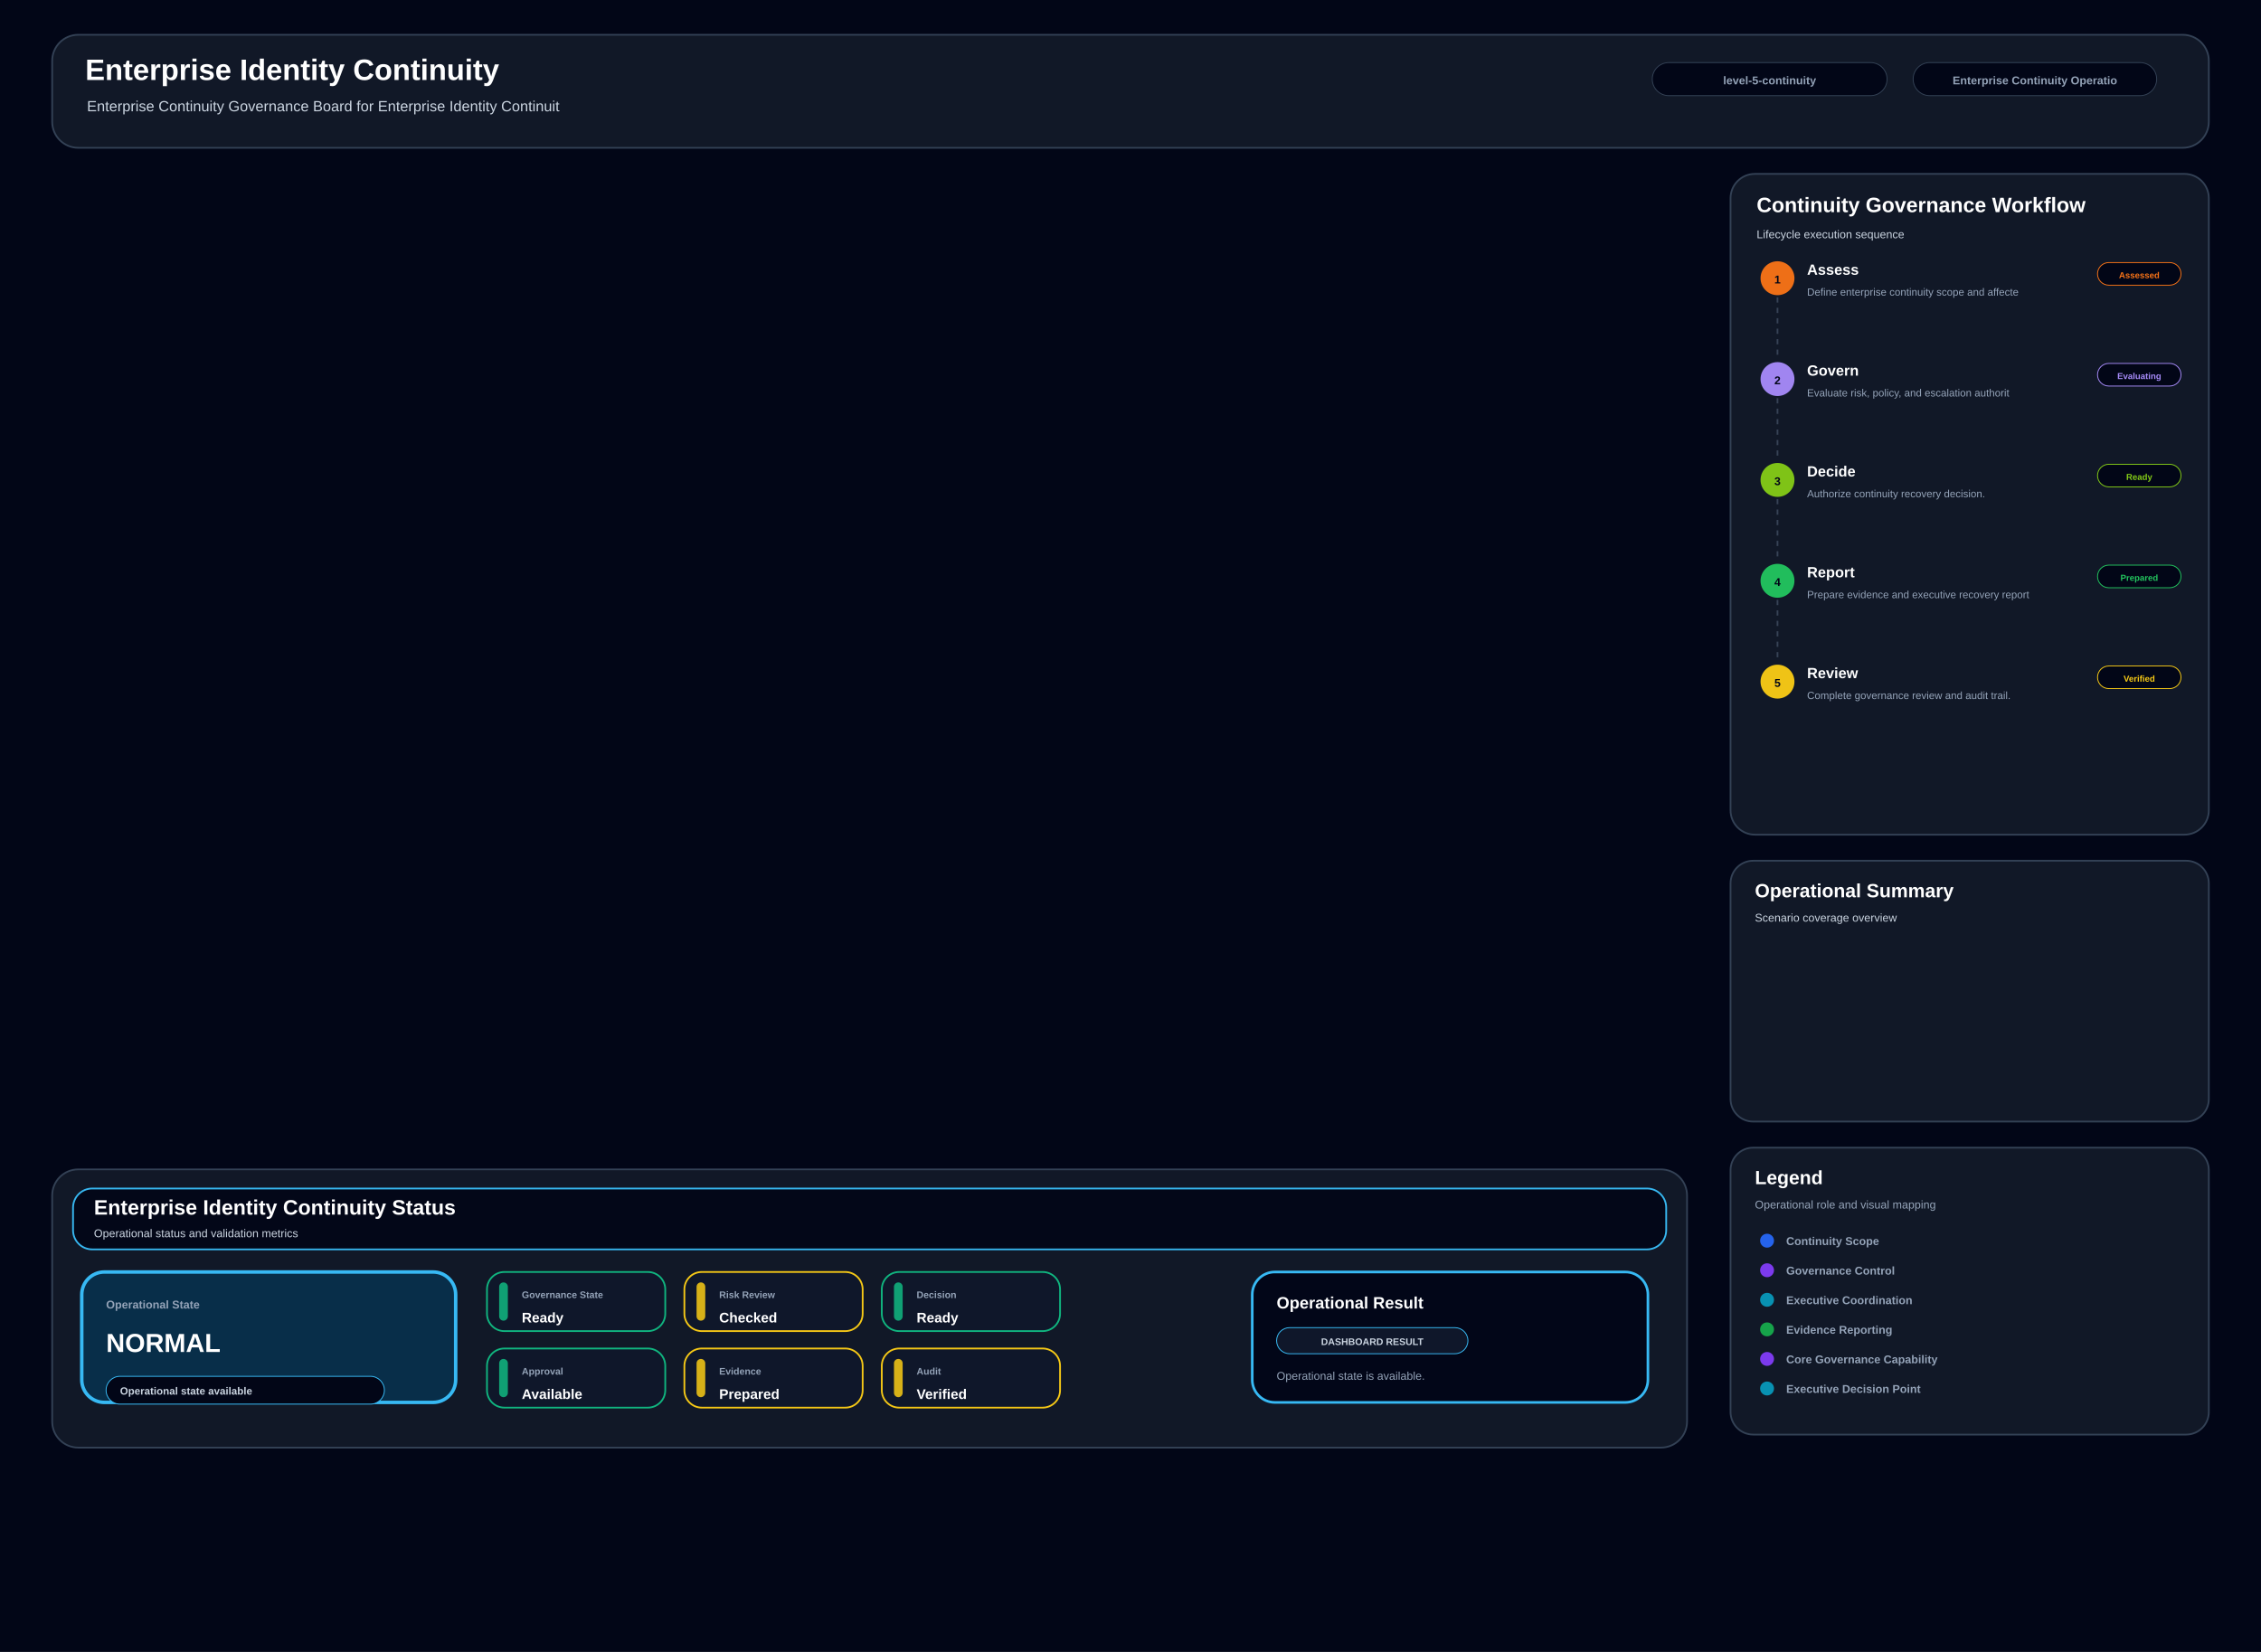
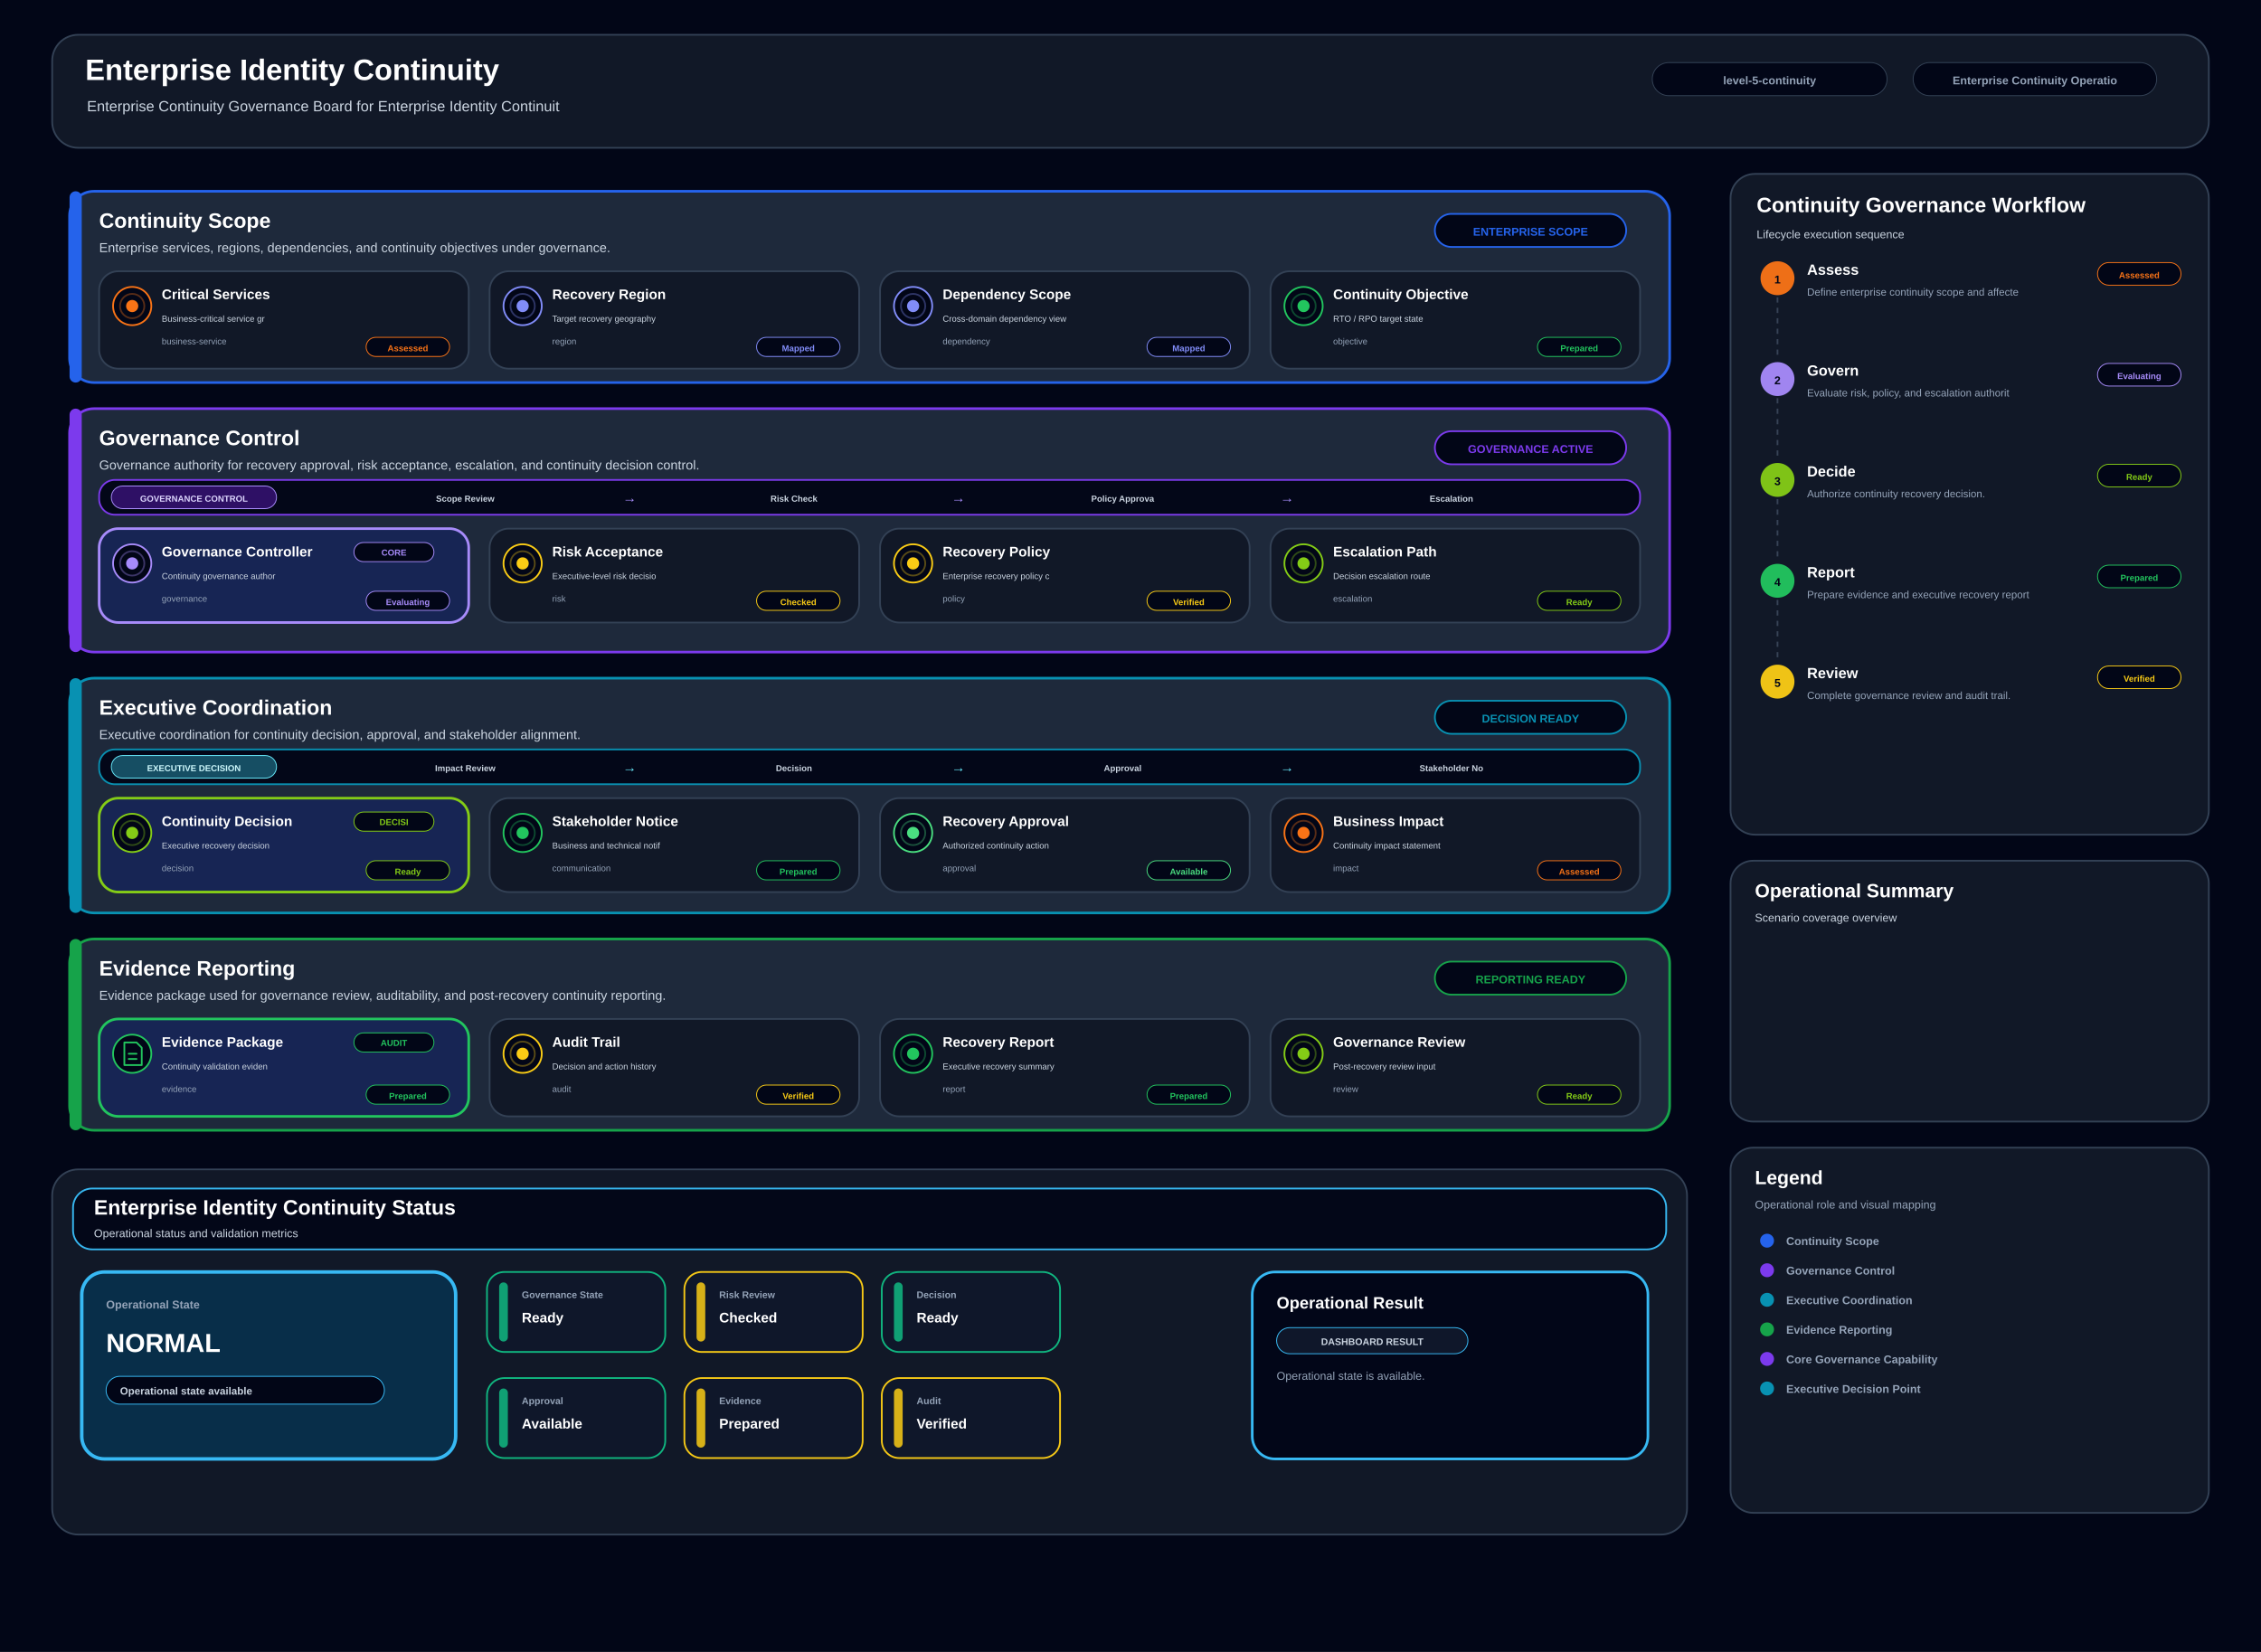
<svg xmlns="http://www.w3.org/2000/svg" width="2600" height="1900" viewBox="0 0 2600 1900" font-family="Arial, Helvetica, sans-serif">
  <style>text { font-family: Arial, Helvetica, sans-serif; letter-spacing: normal; word-spacing: normal; text-rendering: optimizeLegibility; font-kerning: normal; }</style>
  <style>text { font-family: Arial, Helvetica, sans-serif; letter-spacing: normal; word-spacing: normal; text-rendering: optimizeLegibility; font-kerning: normal; }</style>
  <rect width="2600" height="1900" fill="#020617" />
  <rect x="60" y="40" width="2480" height="130" rx="30" fill="#111827" stroke="#334155" stroke-width="2" />
  <text x="98" y="92" fill="#ffffff" font-size="34" font-weight="bold">Enterprise Identity Continuity</text>
  <text x="100" y="128" fill="#cbd5e1" font-size="17">Enterprise Continuity Governance Board for Enterprise Identity Continuit</text>
  <rect x="1900" y="72" width="270" height="38" rx="19" fill="#020617" stroke="#334155" stroke-width="1" />
  <text x="2035" y="97" fill="#94a3b8" font-size="13" text-anchor="middle" font-weight="bold">level-5-continuity</text>
  <rect x="2200" y="72" width="280" height="38" rx="19" fill="#020617" stroke="#334155" stroke-width="1" />
  <text x="2340" y="97" fill="#94a3b8" font-size="13" text-anchor="middle" font-weight="bold">Enterprise Continuity Operatio</text>
+   <rect x="80" y="220" width="1840" height="220" rx="28" fill="#1e293b" stroke="#2563eb" stroke-width="3" />
+   <rect x="80" y="220" width="14" height="220" rx="7" fill="#2563eb" />
+   <text x="114" y="262" fill="#ffffff" font-size="24" font-weight="bold">Continuity Scope</text>
+   <text x="114" y="290" fill="#cbd5e1" font-size="15">Enterprise services, regions, dependencies, and continuity objectives under governance.</text>
+   <rect x="1650" y="246" width="220" height="38" rx="19" fill="#020617" stroke="#2563eb" stroke-width="2" />
+   <text x="1760" y="271" fill="#2563eb" font-size="13" text-anchor="middle" font-weight="bold">ENTERPRISE SCOPE</text>
+   <rect x="114" y="312" width="425" height="112" rx="22" fill="#111827" stroke="#334155" stroke-width="2" />
+   <circle cx="152" cy="352" r="22" fill="#020617" stroke="#f97316" stroke-width="2" />
+   <circle cx="152" cy="352" r="7" fill="#f97316" />
+   <circle cx="152" cy="352" r="14" fill="none" stroke="#f97316" stroke-width="2" opacity="0.35" />
+   <text x="186" y="344" fill="#ffffff" font-size="16" font-weight="bold">Critical Services</text>
+   <text x="186" y="370" fill="#cbd5e1" font-size="10">Business-critical service gr</text>
+   <text x="186" y="396" fill="#94a3b8" font-size="10">business-service</text>
+   <rect x="421" y="388" width="96" height="22" rx="11" fill="#020617" stroke="#f97316" stroke-width="1" />
+   <text x="469" y="404" fill="#f97316" font-size="10" text-anchor="middle" font-weight="bold">Assessed</text>
+   <rect x="563" y="312" width="425" height="112" rx="22" fill="#111827" stroke="#334155" stroke-width="2" />
+   <circle cx="601" cy="352" r="22" fill="#020617" stroke="#818cf8" stroke-width="2" />
+   <circle cx="601" cy="352" r="7" fill="#818cf8" />
+   <circle cx="601" cy="352" r="14" fill="none" stroke="#818cf8" stroke-width="2" opacity="0.35" />
+   <text x="635" y="344" fill="#ffffff" font-size="16" font-weight="bold">Recovery Region</text>
+   <text x="635" y="370" fill="#cbd5e1" font-size="10">Target recovery geography</text>
+   <text x="635" y="396" fill="#94a3b8" font-size="10">region</text>
+   <rect x="870" y="388" width="96" height="22" rx="11" fill="#020617" stroke="#818cf8" stroke-width="1" />
+   <text x="918" y="404" fill="#818cf8" font-size="10" text-anchor="middle" font-weight="bold">Mapped</text>
+   <rect x="1012" y="312" width="425" height="112" rx="22" fill="#111827" stroke="#334155" stroke-width="2" />
+   <circle cx="1050" cy="352" r="22" fill="#020617" stroke="#818cf8" stroke-width="2" />
+   <circle cx="1050" cy="352" r="7" fill="#818cf8" />
+   <circle cx="1050" cy="352" r="14" fill="none" stroke="#818cf8" stroke-width="2" opacity="0.35" />
+   <text x="1084" y="344" fill="#ffffff" font-size="16" font-weight="bold">Dependency Scope</text>
+   <text x="1084" y="370" fill="#cbd5e1" font-size="10">Cross-domain dependency view</text>
+   <text x="1084" y="396" fill="#94a3b8" font-size="10">dependency</text>
+   <rect x="1319" y="388" width="96" height="22" rx="11" fill="#020617" stroke="#818cf8" stroke-width="1" />
+   <text x="1367" y="404" fill="#818cf8" font-size="10" text-anchor="middle" font-weight="bold">Mapped</text>
+   <rect x="1461" y="312" width="425" height="112" rx="22" fill="#111827" stroke="#334155" stroke-width="2" />
+   <circle cx="1499" cy="352" r="22" fill="#020617" stroke="#22c55e" stroke-width="2" />
+   <circle cx="1499" cy="352" r="7" fill="#22c55e" />
+   <circle cx="1499" cy="352" r="14" fill="none" stroke="#22c55e" stroke-width="2" opacity="0.35" />
+   <text x="1533" y="344" fill="#ffffff" font-size="16" font-weight="bold">Continuity Objective</text>
+   <text x="1533" y="370" fill="#cbd5e1" font-size="10">RTO / RPO target state</text>
+   <text x="1533" y="396" fill="#94a3b8" font-size="10">objective</text>
+   <rect x="1768" y="388" width="96" height="22" rx="11" fill="#020617" stroke="#22c55e" stroke-width="1" />
+   <text x="1816" y="404" fill="#22c55e" font-size="10" text-anchor="middle" font-weight="bold">Prepared</text>
+   <rect x="80" y="470" width="1840" height="280" rx="28" fill="#1e293b" stroke="#7c3aed" stroke-width="3" />
+   <rect x="80" y="470" width="14" height="280" rx="7" fill="#7c3aed" />
+   <text x="114" y="512" fill="#ffffff" font-size="24" font-weight="bold">Governance Control</text>
+   <text x="114" y="540" fill="#cbd5e1" font-size="15">Governance authority for recovery approval, risk acceptance, escalation, and continuity decision control.</text>
+   <rect x="1650" y="496" width="220" height="38" rx="19" fill="#020617" stroke="#7c3aed" stroke-width="2" />
+   <text x="1760" y="521" fill="#7c3aed" font-size="13" text-anchor="middle" font-weight="bold">GOVERNANCE ACTIVE</text>
+   <rect x="114" y="552" width="1772" height="40" rx="18" fill="#020617" stroke="#7c3aed" stroke-width="2" opacity="0.98" />
+   <rect x="128" y="559" width="190" height="26" rx="13" fill="#2e1065" stroke="#a78bfa" stroke-width="1" />
+   <text x="223.0" y="577" fill="#ddd6fe" font-size="10" text-anchor="middle" font-weight="bold">GOVERNANCE CONTROL</text>
+   <text x="535.0" y="577" fill="#cbd5e1" font-size="10" text-anchor="middle" font-weight="bold">Scope Review</text>
+   <text x="724.0" y="578" fill="#a78bfa" font-size="16" text-anchor="middle" font-weight="bold">→</text>
+   <text x="913.0" y="577" fill="#cbd5e1" font-size="10" text-anchor="middle" font-weight="bold">Risk Check</text>
+   <text x="1102.0" y="578" fill="#a78bfa" font-size="16" text-anchor="middle" font-weight="bold">→</text>
+   <text x="1291.0" y="577" fill="#cbd5e1" font-size="10" text-anchor="middle" font-weight="bold">Policy Approva</text>
+   <text x="1480.0" y="578" fill="#a78bfa" font-size="16" text-anchor="middle" font-weight="bold">→</text>
+   <text x="1669.0" y="577" fill="#cbd5e1" font-size="10" text-anchor="middle" font-weight="bold">Escalation</text>
+   <rect x="114" y="608" width="425" height="108" rx="22" fill="#172554" stroke="#a78bfa" stroke-width="3" />
+   <circle cx="152" cy="648" r="22" fill="#020617" stroke="#a78bfa" stroke-width="2" />
+   <circle cx="152" cy="648" r="7" fill="#a78bfa" />
+   <circle cx="152" cy="648" r="14" fill="none" stroke="#a78bfa" stroke-width="2" opacity="0.35" />
+   <text x="186" y="640" fill="#ffffff" font-size="16" font-weight="bold">Governance Controller</text>
+   <text x="186" y="666" fill="#cbd5e1" font-size="10">Continuity governance author</text>
+   <text x="186" y="692" fill="#94a3b8" font-size="10">governance</text>
+   <rect x="421" y="680" width="96" height="22" rx="11" fill="#020617" stroke="#a78bfa" stroke-width="1" />
+   <text x="469" y="696" fill="#a78bfa" font-size="10" text-anchor="middle" font-weight="bold">Evaluating</text>
+   <rect x="407" y="624" width="92" height="22" rx="11" fill="#020617" stroke="#a78bfa" stroke-width="1" />
+   <text x="453" y="639" fill="#a78bfa" font-size="10" text-anchor="middle" font-weight="bold">CORE</text>
+   <rect x="563" y="608" width="425" height="108" rx="22" fill="#111827" stroke="#334155" stroke-width="2" />
+   <circle cx="601" cy="648" r="22" fill="#020617" stroke="#facc15" stroke-width="2" />
+   <circle cx="601" cy="648" r="7" fill="#facc15" />
+   <circle cx="601" cy="648" r="14" fill="none" stroke="#facc15" stroke-width="2" opacity="0.35" />
+   <text x="635" y="640" fill="#ffffff" font-size="16" font-weight="bold">Risk Acceptance</text>
+   <text x="635" y="666" fill="#cbd5e1" font-size="10">Executive-level risk decisio</text>
+   <text x="635" y="692" fill="#94a3b8" font-size="10">risk</text>
+   <rect x="870" y="680" width="96" height="22" rx="11" fill="#020617" stroke="#facc15" stroke-width="1" />
+   <text x="918" y="696" fill="#facc15" font-size="10" text-anchor="middle" font-weight="bold">Checked</text>
+   <rect x="1012" y="608" width="425" height="108" rx="22" fill="#111827" stroke="#334155" stroke-width="2" />
+   <circle cx="1050" cy="648" r="22" fill="#020617" stroke="#facc15" stroke-width="2" />
+   <circle cx="1050" cy="648" r="7" fill="#facc15" />
+   <circle cx="1050" cy="648" r="14" fill="none" stroke="#facc15" stroke-width="2" opacity="0.35" />
+   <text x="1084" y="640" fill="#ffffff" font-size="16" font-weight="bold">Recovery Policy</text>
+   <text x="1084" y="666" fill="#cbd5e1" font-size="10">Enterprise recovery policy c</text>
+   <text x="1084" y="692" fill="#94a3b8" font-size="10">policy</text>
+   <rect x="1319" y="680" width="96" height="22" rx="11" fill="#020617" stroke="#facc15" stroke-width="1" />
+   <text x="1367" y="696" fill="#facc15" font-size="10" text-anchor="middle" font-weight="bold">Verified</text>
+   <rect x="1461" y="608" width="425" height="108" rx="22" fill="#111827" stroke="#334155" stroke-width="2" />
+   <circle cx="1499" cy="648" r="22" fill="#020617" stroke="#84cc16" stroke-width="2" />
+   <circle cx="1499" cy="648" r="7" fill="#84cc16" />
+   <circle cx="1499" cy="648" r="14" fill="none" stroke="#84cc16" stroke-width="2" opacity="0.35" />
+   <text x="1533" y="640" fill="#ffffff" font-size="16" font-weight="bold">Escalation Path</text>
+   <text x="1533" y="666" fill="#cbd5e1" font-size="10">Decision escalation route</text>
+   <text x="1533" y="692" fill="#94a3b8" font-size="10">escalation</text>
+   <rect x="1768" y="680" width="96" height="22" rx="11" fill="#020617" stroke="#84cc16" stroke-width="1" />
+   <text x="1816" y="696" fill="#84cc16" font-size="10" text-anchor="middle" font-weight="bold">Ready</text>
+   <rect x="80" y="780" width="1840" height="270" rx="28" fill="#1e293b" stroke="#0891b2" stroke-width="3" />
+   <rect x="80" y="780" width="14" height="270" rx="7" fill="#0891b2" />
+   <text x="114" y="822" fill="#ffffff" font-size="24" font-weight="bold">Executive Coordination</text>
+   <text x="114" y="850" fill="#cbd5e1" font-size="15">Executive coordination for continuity decision, approval, and stakeholder alignment.</text>
+   <rect x="1650" y="806" width="220" height="38" rx="19" fill="#020617" stroke="#0891b2" stroke-width="2" />
+   <text x="1760" y="831" fill="#0891b2" font-size="13" text-anchor="middle" font-weight="bold">DECISION READY</text>
+   <rect x="114" y="862" width="1772" height="40" rx="18" fill="#020617" stroke="#0891b2" stroke-width="2" opacity="0.98" />
+   <rect x="128" y="869" width="190" height="26" rx="13" fill="#164e63" stroke="#67e8f9" stroke-width="1" />
+   <text x="223.0" y="887" fill="#cffafe" font-size="10" text-anchor="middle" font-weight="bold">EXECUTIVE DECISION</text>
+   <text x="535.0" y="887" fill="#cbd5e1" font-size="10" text-anchor="middle" font-weight="bold">Impact Review</text>
+   <text x="724.0" y="888" fill="#67e8f9" font-size="16" text-anchor="middle" font-weight="bold">→</text>
+   <text x="913.0" y="887" fill="#cbd5e1" font-size="10" text-anchor="middle" font-weight="bold">Decision</text>
+   <text x="1102.0" y="888" fill="#67e8f9" font-size="16" text-anchor="middle" font-weight="bold">→</text>
+   <text x="1291.0" y="887" fill="#cbd5e1" font-size="10" text-anchor="middle" font-weight="bold">Approval</text>
+   <text x="1480.0" y="888" fill="#67e8f9" font-size="16" text-anchor="middle" font-weight="bold">→</text>
+   <text x="1669.0" y="887" fill="#cbd5e1" font-size="10" text-anchor="middle" font-weight="bold">Stakeholder No</text>
+   <rect x="114" y="918" width="425" height="108" rx="22" fill="#172554" stroke="#84cc16" stroke-width="3" />
+   <circle cx="152" cy="958" r="22" fill="#020617" stroke="#84cc16" stroke-width="2" />
+   <circle cx="152" cy="958" r="7" fill="#84cc16" />
+   <circle cx="152" cy="958" r="14" fill="none" stroke="#84cc16" stroke-width="2" opacity="0.35" />
+   <text x="186" y="950" fill="#ffffff" font-size="16" font-weight="bold">Continuity Decision</text>
+   <text x="186" y="976" fill="#cbd5e1" font-size="10">Executive recovery decision </text>
+   <text x="186" y="1002" fill="#94a3b8" font-size="10">decision</text>
+   <rect x="421" y="990" width="96" height="22" rx="11" fill="#020617" stroke="#84cc16" stroke-width="1" />
+   <text x="469" y="1006" fill="#84cc16" font-size="10" text-anchor="middle" font-weight="bold">Ready</text>
+   <rect x="407" y="934" width="92" height="22" rx="11" fill="#020617" stroke="#84cc16" stroke-width="1" />
+   <text x="453" y="949" fill="#84cc16" font-size="10" text-anchor="middle" font-weight="bold">DECISI</text>
+   <rect x="563" y="918" width="425" height="108" rx="22" fill="#111827" stroke="#334155" stroke-width="2" />
+   <circle cx="601" cy="958" r="22" fill="#020617" stroke="#22c55e" stroke-width="2" />
+   <circle cx="601" cy="958" r="7" fill="#22c55e" />
+   <circle cx="601" cy="958" r="14" fill="none" stroke="#22c55e" stroke-width="2" opacity="0.35" />
+   <text x="635" y="950" fill="#ffffff" font-size="16" font-weight="bold">Stakeholder Notice</text>
+   <text x="635" y="976" fill="#cbd5e1" font-size="10">Business and technical notif</text>
+   <text x="635" y="1002" fill="#94a3b8" font-size="10">communication</text>
+   <rect x="870" y="990" width="96" height="22" rx="11" fill="#020617" stroke="#22c55e" stroke-width="1" />
+   <text x="918" y="1006" fill="#22c55e" font-size="10" text-anchor="middle" font-weight="bold">Prepared</text>
+   <rect x="1012" y="918" width="425" height="108" rx="22" fill="#111827" stroke="#334155" stroke-width="2" />
+   <circle cx="1050" cy="958" r="22" fill="#020617" stroke="#4ade80" stroke-width="2" />
+   <circle cx="1050" cy="958" r="7" fill="#4ade80" />
+   <circle cx="1050" cy="958" r="14" fill="none" stroke="#4ade80" stroke-width="2" opacity="0.35" />
+   <text x="1084" y="950" fill="#ffffff" font-size="16" font-weight="bold">Recovery Approval</text>
+   <text x="1084" y="976" fill="#cbd5e1" font-size="10">Authorized continuity action</text>
+   <text x="1084" y="1002" fill="#94a3b8" font-size="10">approval</text>
+   <rect x="1319" y="990" width="96" height="22" rx="11" fill="#020617" stroke="#4ade80" stroke-width="1" />
+   <text x="1367" y="1006" fill="#4ade80" font-size="10" text-anchor="middle" font-weight="bold">Available</text>
+   <rect x="1461" y="918" width="425" height="108" rx="22" fill="#111827" stroke="#334155" stroke-width="2" />
+   <circle cx="1499" cy="958" r="22" fill="#020617" stroke="#f97316" stroke-width="2" />
+   <circle cx="1499" cy="958" r="7" fill="#f97316" />
+   <circle cx="1499" cy="958" r="14" fill="none" stroke="#f97316" stroke-width="2" opacity="0.35" />
+   <text x="1533" y="950" fill="#ffffff" font-size="16" font-weight="bold">Business Impact</text>
+   <text x="1533" y="976" fill="#cbd5e1" font-size="10">Continuity impact statement</text>
+   <text x="1533" y="1002" fill="#94a3b8" font-size="10">impact</text>
+   <rect x="1768" y="990" width="96" height="22" rx="11" fill="#020617" stroke="#f97316" stroke-width="1" />
+   <text x="1816" y="1006" fill="#f97316" font-size="10" text-anchor="middle" font-weight="bold">Assessed</text>
+   <rect x="80" y="1080" width="1840" height="220" rx="28" fill="#1e293b" stroke="#16a34a" stroke-width="3" />
+   <rect x="80" y="1080" width="14" height="220" rx="7" fill="#16a34a" />
+   <text x="114" y="1122" fill="#ffffff" font-size="24" font-weight="bold">Evidence Reporting</text>
+   <text x="114" y="1150" fill="#cbd5e1" font-size="15">Evidence package used for governance review, auditability, and post-recovery continuity reporting.</text>
+   <rect x="1650" y="1106" width="220" height="38" rx="19" fill="#020617" stroke="#16a34a" stroke-width="2" />
+   <text x="1760" y="1131" fill="#16a34a" font-size="13" text-anchor="middle" font-weight="bold">REPORTING READY</text>
+   <rect x="114" y="1172" width="425" height="112" rx="22" fill="#172554" stroke="#22c55e" stroke-width="3" />
+   <circle cx="152" cy="1212" r="22" fill="#020617" stroke="#22c55e" stroke-width="2" />
+   <polygon points="143,1199 157,1199 163,1205 163,1225 143,1225" fill="none" stroke="#22c55e" stroke-width="2" stroke-linejoin="round" />
+   <line x1="148" y1="1212" x2="157" y2="1212" stroke="#22c55e" stroke-width="2" stroke-linecap="round" />
+   <line x1="148" y1="1218" x2="157" y2="1218" stroke="#22c55e" stroke-width="2" stroke-linecap="round" />
+   <text x="186" y="1204" fill="#ffffff" font-size="16" font-weight="bold">Evidence Package</text>
+   <text x="186" y="1230" fill="#cbd5e1" font-size="10">Continuity validation eviden</text>
+   <text x="186" y="1256" fill="#94a3b8" font-size="10">evidence</text>
+   <rect x="421" y="1248" width="96" height="22" rx="11" fill="#020617" stroke="#22c55e" stroke-width="1" />
+   <text x="469" y="1264" fill="#22c55e" font-size="10" text-anchor="middle" font-weight="bold">Prepared</text>
+   <rect x="407" y="1188" width="92" height="22" rx="11" fill="#020617" stroke="#22c55e" stroke-width="1" />
+   <text x="453" y="1203" fill="#22c55e" font-size="10" text-anchor="middle" font-weight="bold">AUDIT</text>
+   <rect x="563" y="1172" width="425" height="112" rx="22" fill="#111827" stroke="#334155" stroke-width="2" />
+   <circle cx="601" cy="1212" r="22" fill="#020617" stroke="#facc15" stroke-width="2" />
+   <circle cx="601" cy="1212" r="7" fill="#facc15" />
+   <circle cx="601" cy="1212" r="14" fill="none" stroke="#facc15" stroke-width="2" opacity="0.35" />
+   <text x="635" y="1204" fill="#ffffff" font-size="16" font-weight="bold">Audit Trail</text>
+   <text x="635" y="1230" fill="#cbd5e1" font-size="10">Decision and action history</text>
+   <text x="635" y="1256" fill="#94a3b8" font-size="10">audit</text>
+   <rect x="870" y="1248" width="96" height="22" rx="11" fill="#020617" stroke="#facc15" stroke-width="1" />
+   <text x="918" y="1264" fill="#facc15" font-size="10" text-anchor="middle" font-weight="bold">Verified</text>
+   <rect x="1012" y="1172" width="425" height="112" rx="22" fill="#111827" stroke="#334155" stroke-width="2" />
+   <circle cx="1050" cy="1212" r="22" fill="#020617" stroke="#22c55e" stroke-width="2" />
+   <circle cx="1050" cy="1212" r="7" fill="#22c55e" />
+   <circle cx="1050" cy="1212" r="14" fill="none" stroke="#22c55e" stroke-width="2" opacity="0.35" />
+   <text x="1084" y="1204" fill="#ffffff" font-size="16" font-weight="bold">Recovery Report</text>
+   <text x="1084" y="1230" fill="#cbd5e1" font-size="10">Executive recovery summary</text>
+   <text x="1084" y="1256" fill="#94a3b8" font-size="10">report</text>
+   <rect x="1319" y="1248" width="96" height="22" rx="11" fill="#020617" stroke="#22c55e" stroke-width="1" />
+   <text x="1367" y="1264" fill="#22c55e" font-size="10" text-anchor="middle" font-weight="bold">Prepared</text>
+   <rect x="1461" y="1172" width="425" height="112" rx="22" fill="#111827" stroke="#334155" stroke-width="2" />
+   <circle cx="1499" cy="1212" r="22" fill="#020617" stroke="#84cc16" stroke-width="2" />
+   <circle cx="1499" cy="1212" r="7" fill="#84cc16" />
+   <circle cx="1499" cy="1212" r="14" fill="none" stroke="#84cc16" stroke-width="2" opacity="0.35" />
+   <text x="1533" y="1204" fill="#ffffff" font-size="16" font-weight="bold">Governance Review</text>
+   <text x="1533" y="1230" fill="#cbd5e1" font-size="10">Post-recovery review input</text>
+   <text x="1533" y="1256" fill="#94a3b8" font-size="10">review</text>
+   <rect x="1768" y="1248" width="96" height="22" rx="11" fill="#020617" stroke="#84cc16" stroke-width="1" />
+   <text x="1816" y="1264" fill="#84cc16" font-size="10" text-anchor="middle" font-weight="bold">Ready</text>
  <rect x="1990" y="200" width="550" height="760" rx="28" fill="#111827" stroke="#334155" stroke-width="2" />
  <text x="2020" y="244" fill="#ffffff" font-size="24" font-weight="bold">Continuity Governance Workflow</text>
  <text x="2020" y="274" fill="#cbd5e1" font-size="13">Lifecycle execution sequence</text>
  <circle cx="2044" cy="320" r="18" fill="#f97316" stroke="#f97316" stroke-width="3" opacity="0.95" />
  <text x="2044" y="326" fill="#020617" font-size="13" text-anchor="middle" font-weight="bold">1</text>
  <text x="2078" y="316" fill="#ffffff" font-size="17" font-weight="bold">Assess</text>
  <text x="2078" y="340" fill="#94a3b8" font-size="12">Define enterprise continuity scope and affecte</text>
  <rect x="2412" y="302" width="96" height="26" rx="13" fill="#020617" stroke="#f97316" stroke-width="1" />
  <text x="2460" y="320" fill="#f97316" font-size="10" text-anchor="middle" font-weight="bold">Assessed</text>
  <line x1="2044" y1="342" x2="2044" y2="412" stroke="#475569" stroke-width="2" stroke-dasharray="6 6" opacity="0.7" />
  <circle cx="2044" cy="436" r="18" fill="#a78bfa" stroke="#a78bfa" stroke-width="3" opacity="0.95" />
  <text x="2044" y="442" fill="#020617" font-size="13" text-anchor="middle" font-weight="bold">2</text>
  <text x="2078" y="432" fill="#ffffff" font-size="17" font-weight="bold">Govern</text>
  <text x="2078" y="456" fill="#94a3b8" font-size="12">Evaluate risk, policy, and escalation authorit</text>
  <rect x="2412" y="418" width="96" height="26" rx="13" fill="#020617" stroke="#a78bfa" stroke-width="1" />
  <text x="2460" y="436" fill="#a78bfa" font-size="10" text-anchor="middle" font-weight="bold">Evaluating</text>
  <line x1="2044" y1="458" x2="2044" y2="528" stroke="#475569" stroke-width="2" stroke-dasharray="6 6" opacity="0.7" />
  <circle cx="2044" cy="552" r="18" fill="#84cc16" stroke="#84cc16" stroke-width="3" opacity="0.95" />
  <text x="2044" y="558" fill="#020617" font-size="13" text-anchor="middle" font-weight="bold">3</text>
  <text x="2078" y="548" fill="#ffffff" font-size="17" font-weight="bold">Decide</text>
  <text x="2078" y="572" fill="#94a3b8" font-size="12">Authorize continuity recovery decision.</text>
  <rect x="2412" y="534" width="96" height="26" rx="13" fill="#020617" stroke="#84cc16" stroke-width="1" />
  <text x="2460" y="552" fill="#84cc16" font-size="10" text-anchor="middle" font-weight="bold">Ready</text>
  <line x1="2044" y1="574" x2="2044" y2="644" stroke="#475569" stroke-width="2" stroke-dasharray="6 6" opacity="0.7" />
  <circle cx="2044" cy="668" r="18" fill="#22c55e" stroke="#22c55e" stroke-width="3" opacity="0.95" />
  <text x="2044" y="674" fill="#020617" font-size="13" text-anchor="middle" font-weight="bold">4</text>
  <text x="2078" y="664" fill="#ffffff" font-size="17" font-weight="bold">Report</text>
  <text x="2078" y="688" fill="#94a3b8" font-size="12">Prepare evidence and executive recovery report</text>
  <rect x="2412" y="650" width="96" height="26" rx="13" fill="#020617" stroke="#22c55e" stroke-width="1" />
  <text x="2460" y="668" fill="#22c55e" font-size="10" text-anchor="middle" font-weight="bold">Prepared</text>
  <line x1="2044" y1="690" x2="2044" y2="760" stroke="#475569" stroke-width="2" stroke-dasharray="6 6" opacity="0.7" />
  <circle cx="2044" cy="784" r="18" fill="#facc15" stroke="#facc15" stroke-width="3" opacity="0.95" />
  <text x="2044" y="790" fill="#020617" font-size="13" text-anchor="middle" font-weight="bold">5</text>
  <text x="2078" y="780" fill="#ffffff" font-size="17" font-weight="bold">Review</text>
  <text x="2078" y="804" fill="#94a3b8" font-size="12">Complete governance review and audit trail.</text>
  <rect x="2412" y="766" width="96" height="26" rx="13" fill="#020617" stroke="#facc15" stroke-width="1" />
  <text x="2460" y="784" fill="#facc15" font-size="10" text-anchor="middle" font-weight="bold">Verified</text>
  <rect x="1990" y="990" width="550" height="300" rx="26" fill="#111827" stroke="#334155" stroke-width="2" />
  <text x="2018" y="1032" fill="#ffffff" font-size="22" font-weight="bold">Operational Summary</text>
  <text x="2018" y="1060" fill="#cbd5e1" font-size="13">Scenario coverage overview</text>
-   <rect x="60" y="1345" width="1880" height="320" rx="30" fill="#111827" stroke="#334155" stroke-width="2" />
+   <rect x="60" y="1345" width="1880" height="420" rx="30" fill="#111827" stroke="#334155" stroke-width="2" />
  <rect x="84" y="1367" width="1832" height="70" rx="22" fill="#020617" stroke="#38bdf8" stroke-width="2" opacity="0.96" />
  <text x="108" y="1397" fill="#ffffff" font-size="24" font-weight="bold">Enterprise Identity Continuity Status</text>
  <text x="108" y="1423" fill="#cbd5e1" font-size="13">Operational status and validation metrics</text>
-   <rect x="94" y="1463" width="430" height="150" rx="26" fill="#082f49" stroke="#38bdf8" stroke-width="4" opacity="0.98" />
+   <rect x="94" y="1463" width="430" height="215" rx="26" fill="#082f49" stroke="#38bdf8" stroke-width="4" opacity="0.98" />
  <text x="122" y="1505" fill="#94a3b8" font-size="13" font-weight="bold">Operational State</text>
  <text x="122" y="1555" fill="#ffffff" font-size="30" font-weight="bold">NORMAL</text>
  <rect x="122" y="1583" width="320" height="32" rx="16" fill="#020617" stroke="#38bdf8" stroke-width="1" />
  <text x="138" y="1604" fill="#cbd5e1" font-size="12" font-weight="bold">Operational state available</text>
-   <rect x="560" y="1463" width="205" height="68" rx="20" fill="#0f172a" stroke="#10b981" stroke-width="2" opacity="0.98" />
-   <rect x="574" y="1475" width="10" height="44" rx="5" fill="#10b981" opacity="0.85" />
+   <rect x="560" y="1463" width="205" height="92" rx="20" fill="#0f172a" stroke="#10b981" stroke-width="2" opacity="0.98" />
+   <rect x="574" y="1475" width="10" height="68" rx="5" fill="#10b981" opacity="0.85" />
  <text x="600" y="1493" fill="#94a3b8" font-size="11" font-weight="bold">Governance State</text>
  <text x="600" y="1521" fill="#ffffff" font-size="16" font-weight="bold">Ready</text>
-   <rect x="787" y="1463" width="205" height="68" rx="20" fill="#0f172a" stroke="#facc15" stroke-width="2" opacity="0.98" />
-   <rect x="801" y="1475" width="10" height="44" rx="5" fill="#facc15" opacity="0.85" />
+   <rect x="787" y="1463" width="205" height="92" rx="20" fill="#0f172a" stroke="#facc15" stroke-width="2" opacity="0.98" />
+   <rect x="801" y="1475" width="10" height="68" rx="5" fill="#facc15" opacity="0.85" />
  <text x="827" y="1493" fill="#94a3b8" font-size="11" font-weight="bold">Risk Review</text>
  <text x="827" y="1521" fill="#ffffff" font-size="16" font-weight="bold">Checked</text>
-   <rect x="1014" y="1463" width="205" height="68" rx="20" fill="#0f172a" stroke="#10b981" stroke-width="2" opacity="0.98" />
-   <rect x="1028" y="1475" width="10" height="44" rx="5" fill="#10b981" opacity="0.85" />
+   <rect x="1014" y="1463" width="205" height="92" rx="20" fill="#0f172a" stroke="#10b981" stroke-width="2" opacity="0.98" />
+   <rect x="1028" y="1475" width="10" height="68" rx="5" fill="#10b981" opacity="0.85" />
  <text x="1054" y="1493" fill="#94a3b8" font-size="11" font-weight="bold">Decision</text>
  <text x="1054" y="1521" fill="#ffffff" font-size="16" font-weight="bold">Ready</text>
-   <rect x="560" y="1551" width="205" height="68" rx="20" fill="#0f172a" stroke="#10b981" stroke-width="2" opacity="0.98" />
-   <rect x="574" y="1563" width="10" height="44" rx="5" fill="#10b981" opacity="0.85" />
-   <text x="600" y="1581" fill="#94a3b8" font-size="11" font-weight="bold">Approval</text>
-   <text x="600" y="1609" fill="#ffffff" font-size="16" font-weight="bold">Available</text>
-   <rect x="787" y="1551" width="205" height="68" rx="20" fill="#0f172a" stroke="#facc15" stroke-width="2" opacity="0.98" />
-   <rect x="801" y="1563" width="10" height="44" rx="5" fill="#facc15" opacity="0.85" />
-   <text x="827" y="1581" fill="#94a3b8" font-size="11" font-weight="bold">Evidence</text>
-   <text x="827" y="1609" fill="#ffffff" font-size="16" font-weight="bold">Prepared</text>
-   <rect x="1014" y="1551" width="205" height="68" rx="20" fill="#0f172a" stroke="#facc15" stroke-width="2" opacity="0.98" />
-   <rect x="1028" y="1563" width="10" height="44" rx="5" fill="#facc15" opacity="0.85" />
-   <text x="1054" y="1581" fill="#94a3b8" font-size="11" font-weight="bold">Audit</text>
-   <text x="1054" y="1609" fill="#ffffff" font-size="16" font-weight="bold">Verified</text>
-   <rect x="1440" y="1463" width="455" height="150" rx="26" fill="#020617" stroke="#38bdf8" stroke-width="3" opacity="0.98" />
+   <rect x="560" y="1585" width="205" height="92" rx="20" fill="#0f172a" stroke="#10b981" stroke-width="2" opacity="0.98" />
+   <rect x="574" y="1597" width="10" height="68" rx="5" fill="#10b981" opacity="0.85" />
+   <text x="600" y="1615" fill="#94a3b8" font-size="11" font-weight="bold">Approval</text>
+   <text x="600" y="1643" fill="#ffffff" font-size="16" font-weight="bold">Available</text>
+   <rect x="787" y="1585" width="205" height="92" rx="20" fill="#0f172a" stroke="#facc15" stroke-width="2" opacity="0.98" />
+   <rect x="801" y="1597" width="10" height="68" rx="5" fill="#facc15" opacity="0.85" />
+   <text x="827" y="1615" fill="#94a3b8" font-size="11" font-weight="bold">Evidence</text>
+   <text x="827" y="1643" fill="#ffffff" font-size="16" font-weight="bold">Prepared</text>
+   <rect x="1014" y="1585" width="205" height="92" rx="20" fill="#0f172a" stroke="#facc15" stroke-width="2" opacity="0.98" />
+   <rect x="1028" y="1597" width="10" height="68" rx="5" fill="#facc15" opacity="0.85" />
+   <text x="1054" y="1615" fill="#94a3b8" font-size="11" font-weight="bold">Audit</text>
+   <text x="1054" y="1643" fill="#ffffff" font-size="16" font-weight="bold">Verified</text>
+   <rect x="1440" y="1463" width="455" height="215" rx="26" fill="#020617" stroke="#38bdf8" stroke-width="3" opacity="0.98" />
  <text x="1468" y="1505" fill="#ffffff" font-size="19" font-weight="bold">Operational Result</text>
  <rect x="1468" y="1527" width="220" height="30" rx="15" fill="#0f172a" stroke="#38bdf8" stroke-width="1" />
  <text x="1578" y="1547" fill="#cbd5e1" font-size="11" text-anchor="middle" font-weight="bold">DASHBOARD RESULT</text>
  <text x="1468" y="1587" fill="#94a3b8" font-size="13">Operational state is available.</text>
-   <rect x="1990" y="1320" width="550" height="330" rx="26" fill="#111827" stroke="#334155" stroke-width="2" />
+   <rect x="1990" y="1320" width="550" height="420" rx="26" fill="#111827" stroke="#334155" stroke-width="2" />
  <text x="2018" y="1362" fill="#ffffff" font-size="22" font-weight="bold">Legend</text>
  <text x="2018" y="1390" fill="#94a3b8" font-size="13">Operational role and visual mapping</text>
  <circle cx="2032" cy="1427" r="8" fill="#2563eb" />
  <text x="2054" y="1432" fill="#94a3b8" font-size="13" font-weight="bold">Continuity Scope</text>
  <circle cx="2032" cy="1461" r="8" fill="#7c3aed" />
  <text x="2054" y="1466" fill="#94a3b8" font-size="13" font-weight="bold">Governance Control</text>
  <circle cx="2032" cy="1495" r="8" fill="#0891b2" />
  <text x="2054" y="1500" fill="#94a3b8" font-size="13" font-weight="bold">Executive Coordination</text>
  <circle cx="2032" cy="1529" r="8" fill="#16a34a" />
  <text x="2054" y="1534" fill="#94a3b8" font-size="13" font-weight="bold">Evidence Reporting</text>
  <circle cx="2032" cy="1563" r="8" fill="#7c3aed" />
  <text x="2054" y="1568" fill="#94a3b8" font-size="13" font-weight="bold">Core Governance Capability</text>
  <circle cx="2032" cy="1597" r="8" fill="#0891b2" />
  <text x="2054" y="1602" fill="#94a3b8" font-size="13" font-weight="bold">Executive Decision Point</text>
</svg>
